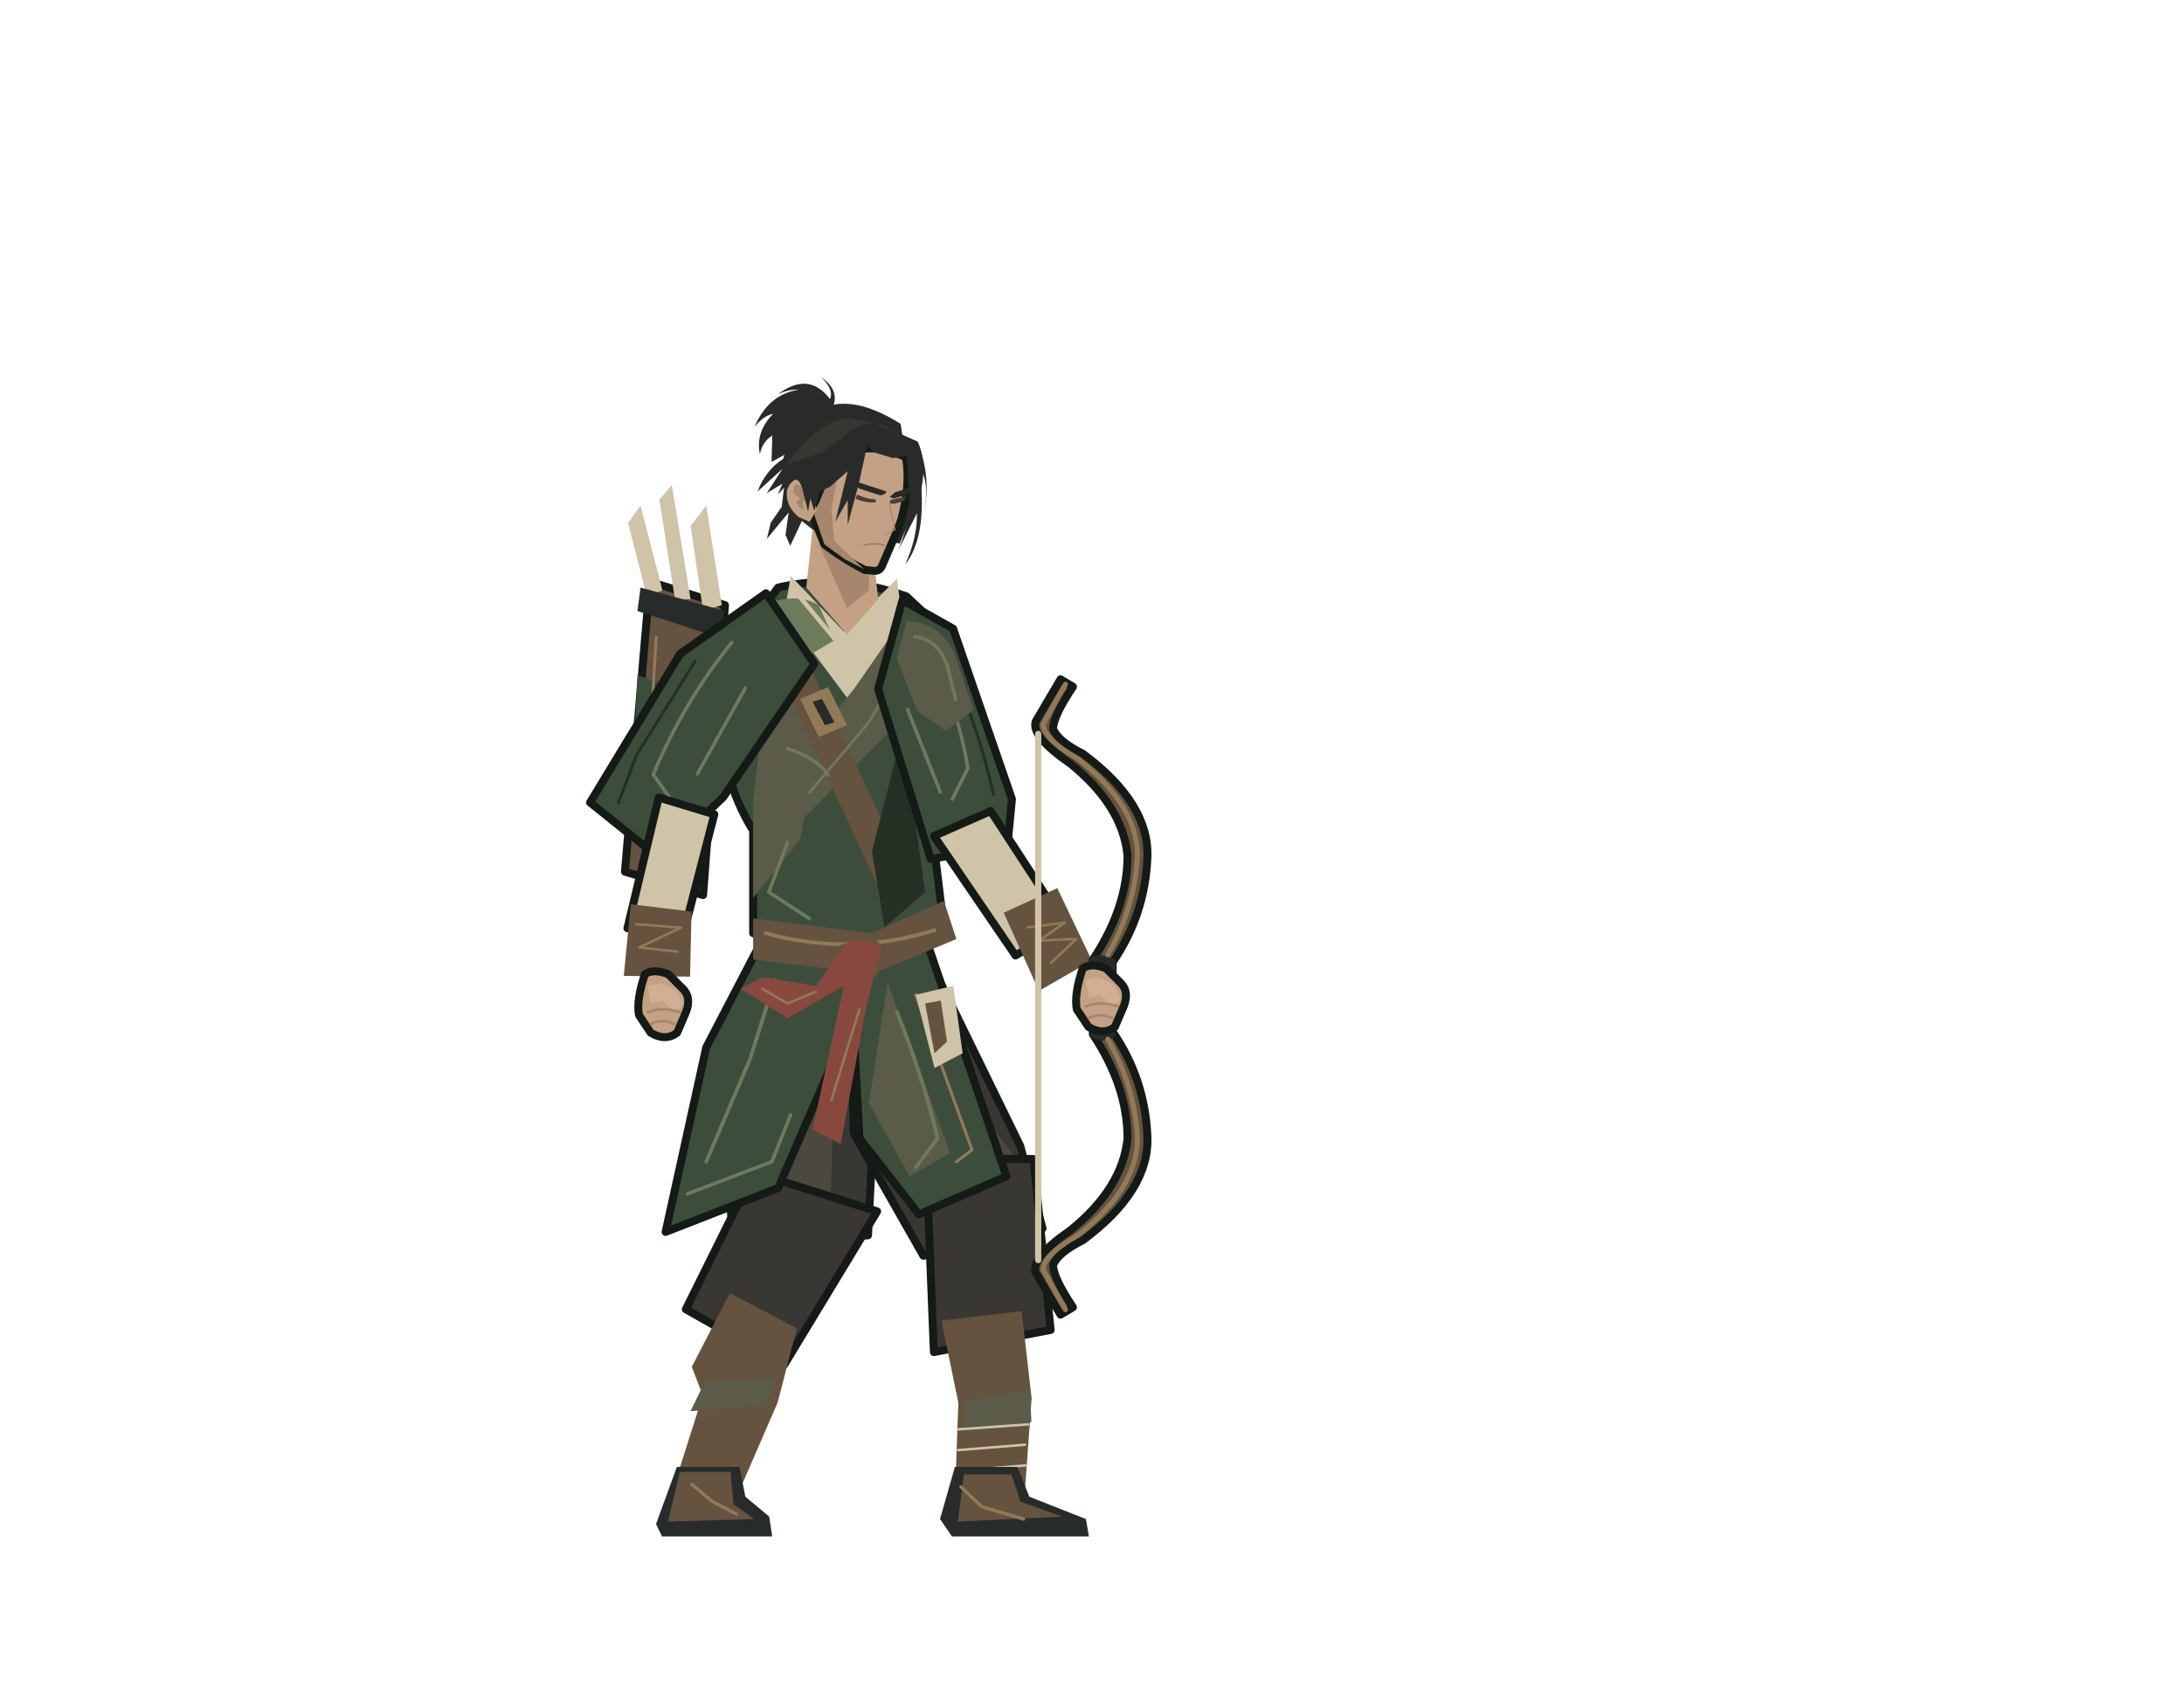
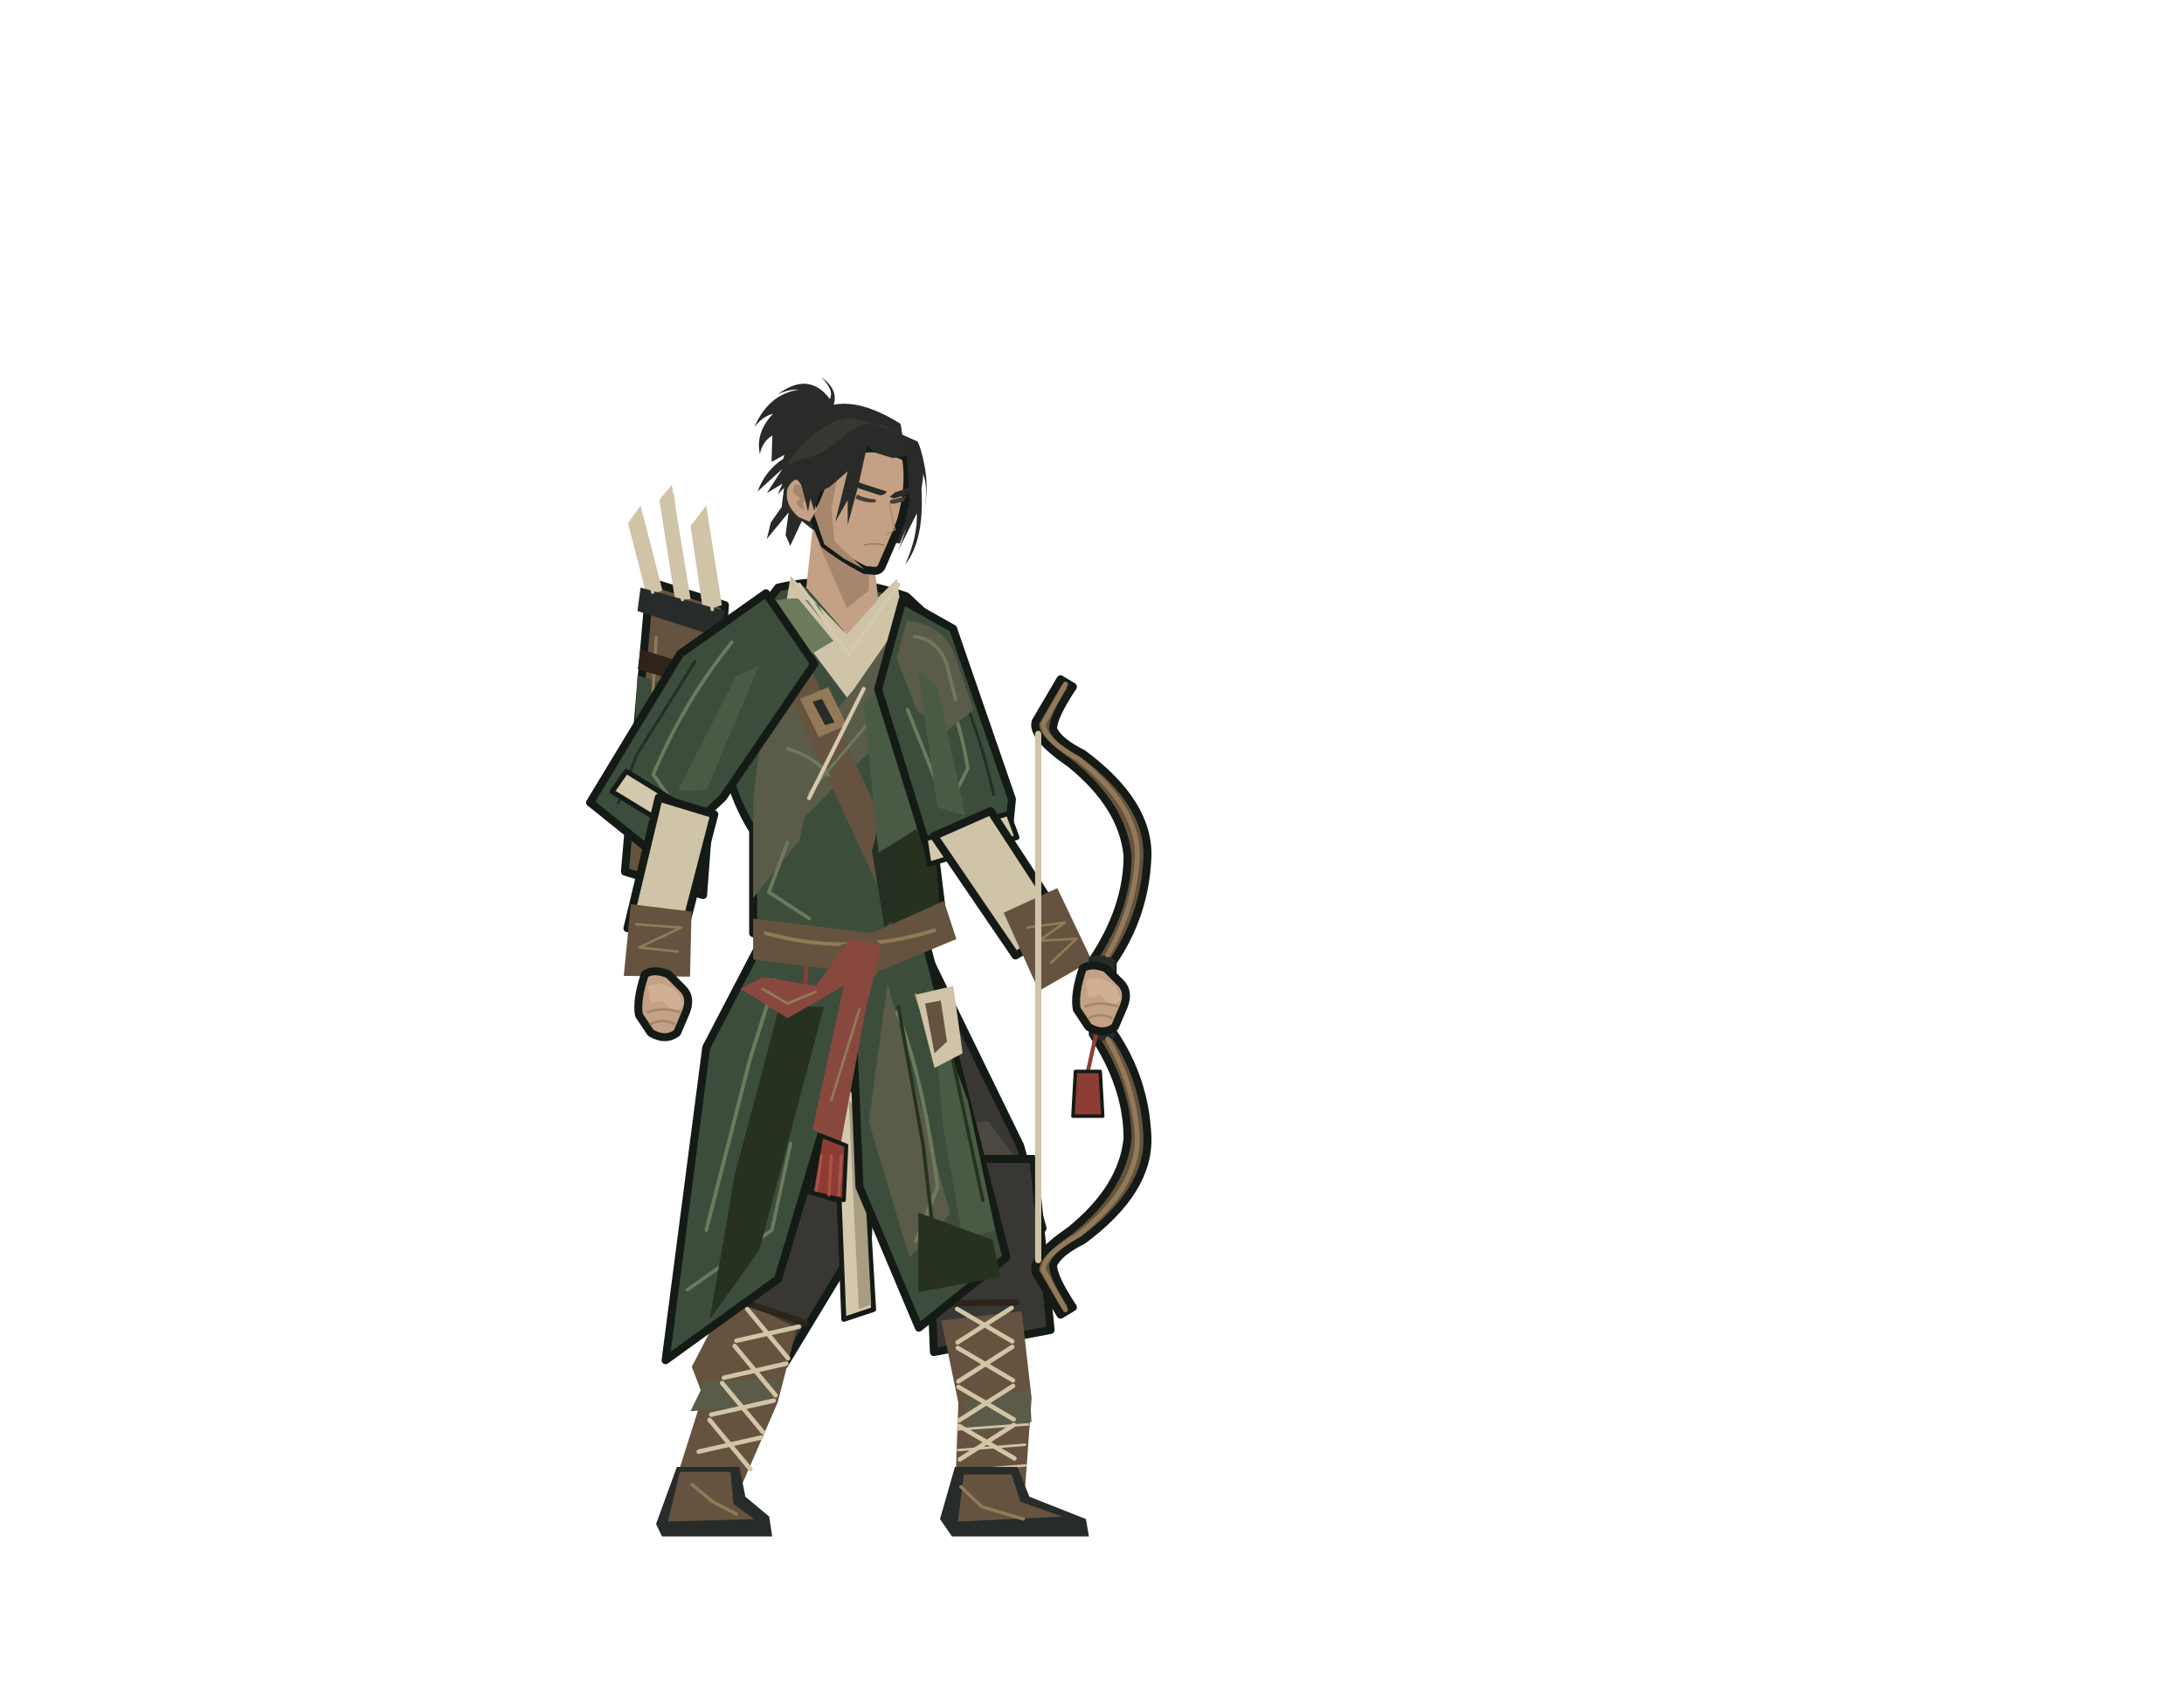
<svg xmlns="http://www.w3.org/2000/svg" viewBox="-100 -140 880 680" role="img" aria-label="HONRO seol_o.v010 idle">
  <g id="root" transform="matrix(1 0 0 1 0 0)" opacity="1" />
  <g id="prop_back" transform="matrix(1 0 0 1 0 3.54025)" opacity="1">
    <path id="quiver_body" d="M161.88 90.814L192.12 100.255L183.3 217.083L151.8 207.642Z" fill="#65533F" stroke="#141a16" stroke-width="3.2" stroke-linecap="round" stroke-linejoin="round" />
    <path id="quiver_band" d="M156.84 128.577L188.34 138.017L184.56 161.619L155.58 154.538Z" fill="#3d4d3c" />
    <path id="fletch" d="M160.62 96.714L153.06 67.212L158.1 60.132L166.92 94.354ZM171.96 97.894L165.66 57.772L170.7 51.871L178.26 97.894ZM183.3 102.615L178.26 68.392L184.56 60.132L190.86 100.255Z" fill="#cfc3a8" />
    <path id="quiver_stitch" d="M164.4 113.236L159.36 198.202M177 126.216L174.48 140.377M170.7 168.7L166.92 194.661" fill="none" stroke="#927A58" stroke-width="1.2" stroke-linecap="round" stroke-linejoin="round" />
    <path id="quiver_lip" d="M158.1 93.174L192.12 102.615 189.6 113.236 156.84 102.615Z" fill="#272C2A" />
+     <path id="quiver_bands" d="M158 118 L190 128 L189 136 L157 126Z M153 186 L185 195 L184 203 L152 194Z" fill="#2e241b" />
+     <path id="arrow_shafts" d="M163 95 L158 64 M175 98 L171 56 M187 102 L183 64" fill="none" stroke="#d2c5a6" stroke-width="1.4" stroke-linecap="round" stroke-linejoin="round" />
  </g>
  <g id="rear_thigh" transform="matrix(0.984 -0.17819 0.17819 0.984 -40.19016 46.86539)" opacity="1">
    <path id="rear_trouser" d="M217.32 238.324L253.86 254.846L229.92 357.513L175.74 352.793L179.52 316.21Z" fill="#393733" stroke="#141a16" stroke-width="3.2" stroke-linecap="round" stroke-linejoin="round" />
    <path id="rear_trouser_fold" d="M212.28 269.007L227.4 294.968L216.06 348.072L194.64 352.793L198.42 325.651Z" fill="#4B483D" />
    <path id="rear_trouser_crease" d="M211.02 270.187Q219.84 297.329 202.2 324.471L200.94 343.352" fill="none" stroke="#5a5b48" stroke-width="1.5" stroke-linecap="round" stroke-linejoin="round" />
    <path id="rear_knee_plane" d="M190.86 310.31Q202.2 317.39 211.02 316.21L217.32 329.191 204.72 340.992 190.86 335.091 187.08 322.11Z" fill="#4B483D" />
  </g>
  <g id="rear_shin" transform="matrix(0.98555 0.1694 -0.1694 0.98555 80.47653 -25.27103)" opacity="1">
    <path id="rear_trouser_lower" d="M182.04 331.551L233.7 338.632L207.24 405.896L164.4 390.555Z" fill="#393733" stroke="#141a16" stroke-width="3.2" stroke-linecap="round" stroke-linejoin="round" />
    <path id="rear_wrap" d="M180.78 381.115L209.76 390.555L207.24 421.237L197.16 462.54L171.96 460.18L177 423.598L170.7 412.977Z" fill="#65533F" />
    <path id="rear_wrap_band" d="M177 417.697L205.98 411.797L202.2 423.598L173.22 430.678Z" fill="#5a5b48" />
+     <path id="rear_haengjeon" d="M188.77 386.28 L208.38 403.05 M210.49 389.73 L186.65 399.59 M186.3 401.81 L205.91 418.57 M208.02 405.26 L184.18 415.12 M183.83 417.34 L203.44 434.1 M205.55 420.79 L181.71 430.65 M181.36 432.87 L200.97 449.63 M203.08 436.32 L179.24 446.18" fill="none" stroke="#d2c5a6" stroke-width="1.8" stroke-linecap="round" stroke-linejoin="round" />
+     <path id="rear_wrap_top" d="M187.14 383.75 L212.82 387.83" fill="none" stroke="#2e241b" stroke-width="2.6" stroke-linecap="round" stroke-linejoin="round" />
  </g>
  <g id="rear_foot" transform="matrix(1 0 0 1 0 0)" opacity="1">
    <path id="rear_boot" d="M172.74 451L197.94 451L200.34 463L209.94 471L211.14 479L166.74 479L164.34 474Z" fill="#272C2A" />
    <path id="rear_boot_upper" d="M173.94 453L194.34 453L195.54 466L203.94 472L169.14 473Z" fill="#65533F" />
    <path id="rear_boot_seam" d="M178.74 458L187.14 465 196.74 470" fill="none" stroke="#927A58" stroke-width="1.3" stroke-linecap="round" stroke-linejoin="round" />
  </g>
  <g id="front_thigh" transform="matrix(0.98806 -0.15407 0.15407 0.98806 -34.74834 45.97087)" opacity="1">
    <path id="front_trouser" d="M242.52 247.765L271.5 235.964L299.22 325.651L303 359.873L253.86 363.413L233.7 310.31Z" fill="#393733" stroke="#141a16" stroke-width="3.2" stroke-linecap="round" stroke-linejoin="round" />
    <path id="front_trouser_crease" d="M274.02 276.087Q281.58 306.769 284.1 328.011L277.8 345.712" fill="none" stroke="#5a5b48" stroke-width="1.5" stroke-linecap="round" stroke-linejoin="round" />
    <path id="front_knee_plane" d="M270.24 312.67L287.88 313.85 296.7 330.371 290.4 349.252 279.06 352.793 272.76 338.632Z" fill="#4B483D" />
  </g>
  <g id="front_shin" transform="matrix(0.99036 0.13849 -0.13849 0.99036 66.43687 -36.8409)" opacity="1">
    <path id="front_trouser_lower" d="M255.12 331.551L297.96 325.651L314.34 392.915L268.98 408.256Z" fill="#393733" stroke="#141a16" stroke-width="3.2" stroke-linecap="round" stroke-linejoin="round" />
    <path id="front_wrap" d="M270.24 395.276L301.74 387.015L310.56 421.237L313.08 459L285.36 463.72L281.58 427.138Z" fill="#65533F" />
    <path id="front_wrap_band" d="M284.1 425.958L309.3 417.697L311.82 430.678L286.62 438.939Z" fill="#5a5b48" />
    <path id="ankle_bindings" d="M282.84 437.759L310.56 431.858M284.1 446.019L310.56 440.119M285.36 454.28L311.82 448.379" fill="none" stroke="#cfc3a8" stroke-width="1" stroke-linecap="round" stroke-linejoin="round" />
+     <path id="front_haengjeon" d="M275.81 389.73 L299.65 399.59 M297.53 386.28 L277.92 403.05 M278.28 405.26 L302.12 415.12 M300 401.81 L280.39 418.57 M280.75 420.79 L304.59 430.65 M302.47 417.34 L282.86 434.1 M283.22 436.32 L307.06 446.18 M304.94 432.87 L285.33 449.63" fill="none" stroke="#d2c5a6" stroke-width="1.8" stroke-linecap="round" stroke-linejoin="round" />
+     <path id="front_wrap_top" d="M273.48 387.83 L299.16 383.75" fill="none" stroke="#2e241b" stroke-width="2.6" stroke-linecap="round" stroke-linejoin="round" />
  </g>
  <g id="front_foot" transform="matrix(1 0 0 1 0 0)" opacity="1">
    <path id="front_boot" d="M284.76 451L309.96 451L314.76 463L337.56 472L338.76 479L283.56 479L278.76 472Z" fill="#272C2A" />
    <path id="front_boot_upper" d="M288.36 454L307.56 454L311.16 465L327.96 471L285.96 473Z" fill="#65533F" />
    <path id="front_boot_seam" d="M287.16 459L295.56 467 312.36 472" fill="none" stroke="#927A58" stroke-width="1.3" stroke-linecap="round" stroke-linejoin="round" />
  </g>
  <g id="rear_cloth" transform="matrix(1 0 0 1 0 3.54025)" opacity="1">
-     <path id="rear_coat_tail" d="M209.76 230.064L248.82 253.666L213.54 335.091L168.18 352.793L184.56 278.447Z" fill="#3d4d3c" stroke="#141a16" stroke-width="3.2" stroke-linecap="round" stroke-linejoin="round" />
-     <path id="rear_coat_fold" d="M212.28 251.305L202.2 283.168 184.56 324.471" fill="none" stroke="#6d7a5c" stroke-width="1.5" stroke-linecap="round" stroke-linejoin="round" />
-     <path id="cloth_hems" d="M177 337.451L211.02 324.471 218.58 305.589" fill="none" stroke="#6d7a5c" stroke-width="1.4" stroke-linecap="round" stroke-linejoin="round" />
+     <path id="rear_coat_tail" d="M209.76 230.06L248.82 253.67L213.54 371.72L168.18 404.47L184.56 278.45Z" fill="#3d4d3c" stroke="#141a16" stroke-width="3.2" stroke-linecap="round" stroke-linejoin="round" />
+     <path id="rear_coat_fold" d="M212.28 251.31L202.2 283.17 184.56 352.07" fill="none" stroke="#6d7a5c" stroke-width="1.5" stroke-linecap="round" stroke-linejoin="round" />
+     <path id="cloth_hems" d="M177 376.09L211.02 352.07 218.58 317.14" fill="none" stroke="#6d7a5c" stroke-width="1.4" stroke-linecap="round" stroke-linejoin="round" />
+     <path id="slit_lining" d="M236 286 L247 300 L252 384 L240 388Z" fill="#d4c8ad" stroke="#141a16" stroke-width="2" stroke-linecap="round" stroke-linejoin="round" />
+     <path id="slit_lining_shade" d="M242 300 L247 304 L251 382 L246 384Z" fill="#a89c82" />
+     <path id="rear_skirt_facet" d="M214 262 L232 262 L206 360 L186 388 L196 330Z" fill="#26321f" />
  </g>
  <g id="pelvis" transform="matrix(1 0 0 1 0 3.54025)" opacity="1" />
  <g id="front_cloth" transform="matrix(1 0 0 1 0 3.54025)" opacity="1">
-     <path id="front_coat_tail" d="M242.52 244.225L271.5 230.064L305.52 330.371L270.24 345.712L246.3 315.03Z" fill="#3d4d3c" stroke="#141a16" stroke-width="3.2" stroke-linecap="round" stroke-linejoin="round" />
-     <path id="front_coat_lining" d="M257.64 252.485L282.84 320.93L266.46 330.371L250.08 300.869Z" fill="#5a5b48" />
-     <path id="front_coat_fold" d="M261.42 264.286Q271.5 289.068 277.8 315.03L268.98 326.831" fill="none" stroke="#6d7a5c" stroke-width="1.5" stroke-linecap="round" stroke-linejoin="round" />
+     <path id="front_coat_tail" d="M242.52 244.22L271.5 230.06L305.52 362.99L270.24 391.37L246.3 334.61Z" fill="#3d4d3c" stroke="#141a16" stroke-width="3.2" stroke-linecap="round" stroke-linejoin="round" />
+     <path id="front_coat_lining" d="M257.64 252.49L282.84 345.52L266.46 362.99L250.08 308.41Z" fill="#5a5b48" />
+     <path id="front_coat_fold" d="M261.42 264.29Q271.5 289.07 277.8 334.61L268.98 356.44" fill="none" stroke="#6d7a5c" stroke-width="1.5" stroke-linecap="round" stroke-linejoin="round" />
    <path id="hip_stitch" d="M268.98 257.206L291.66 319.75 285.36 324.471" fill="none" stroke="#927A58" stroke-width="1.2" stroke-linecap="round" stroke-linejoin="round" />
+     <path id="front_skirt_facet" d="M276 262 L290 300 L301 352 L288 356 L280 310Z" fill="#4a5b45" />
+     <path id="front_skirt_deep" d="M270 345 L300 356 L303 371 L270 377Z" fill="#26321f" />
+     <path id="skirt_folds" d="M262 262 L272 318 L278 370 M284 284 L296 340" fill="none" stroke="#26321f" stroke-width="1.4" stroke-linecap="round" stroke-linejoin="round" />
  </g>
  <g id="hair_tail" transform="matrix(1 0 0 1 0 3.54025)" opacity="1">
    <path id="ponytail" d="M234.677 22.214Q239.374 14.385 230.919 8.436Q236.242 13.759 234.363 17.204Q225.909 5.931 213.383 15.325Q218.08 13.133 221.838 13.446Q209.626 15.325 203.989 28.477Q207.434 24.093 211.505 23.153Q204.302 30.669 206.181 39.436Q207.121 34.426 211.191 31.921L210.878 42.568 216.515 39.436 216.515 51.022 231.232 42.568Z" fill="#292B29" />
  </g>
  <g id="prop_hip" transform="matrix(1 0 0 1 0 3.54025)" opacity="1">
    <path id="home_wood" d="M268.98 257.206L284.1 253.666L287.88 280.807L276.54 286.708Z" fill="#cfc3a8" />
    <path id="home_wood_grain" d="M272.76 260.746L279.06 259.566 281.58 276.087 276.54 280.807Z" fill="#65533F" />
+     <path id="token_cord" d="M225 246 L224 262" fill="none" stroke="#8d3d34" stroke-width="1.6" stroke-linecap="round" stroke-linejoin="round" />
  </g>
  <g id="thorax" transform="matrix(1 0 0 1 0 3.54025)" opacity="1">
    <path id="torso" d="M213.54 93.174Q238.74 87.274 265.2 96.714L276.54 107.335Q284.1 126.216 285.36 146.278L275.28 188.761 280.32 230.064 247.56 250.125 203.46 232.424 203.46 191.121Q189.6 168.7 190.86 141.558L198.42 113.236Z" fill="#3d4d3c" stroke="#141a16" stroke-width="3.2" stroke-linecap="round" stroke-linejoin="round" />
    <path id="torso_side" d="M209.76 127.397L231.18 148.638L222.36 194.661L203.46 218.263L203.46 178.14Z" fill="#5a5b48" />
    <path id="collar" d="M218.58 88.454L240 110.875L261.42 89.634L263.94 108.515L242.52 139.197L216.06 103.795Z" fill="#cfc3a8" />
    <path id="cross_lapel" d="M262.68 107.335L271.5 138.017L221.1 188.761L209.76 174.6L243.78 134.477Z" fill="#5a5b48" />
    <path id="quiver_strap" d="M202.2 102.615L213.54 97.894L268.98 215.903L257.64 221.803Z" fill="#65533F" />
    <path id="shoulder_plane" d="M204.72 101.435Q219.84 94.354 229.92 100.255L236.22 114.416 212.28 128.577 198.42 145.098 194.64 132.117Z" fill="#6d7a5c" />
    <path id="rib_plane" d="M265.2 145.098L280.32 142.738 268.98 188.761 272.76 215.903 256.38 230.064 251.34 199.382Z" fill="#253025" />
    <path id="chest_fold" d="M217.32 158.079Q228.66 161.619 233.7 168.7M217.32 195.841L209.76 215.903 226.14 226.524" fill="none" stroke="#6d7a5c" stroke-width="1.4" stroke-linecap="round" stroke-linejoin="round" />
    <path id="collar_edge" d="M221.1 95.534L238.74 116.776 245.04 128.577M258.9 95.534L255.12 113.236" fill="none" stroke="#cfc3a8" stroke-width="1.8" stroke-linecap="round" stroke-linejoin="round" />
    <path id="lapel_seam" d="M265.2 121.496L250.08 147.458 226.14 175.78" fill="none" stroke="#6d7a5c" stroke-width="1.1" stroke-linecap="round" stroke-linejoin="round" />
    <path id="strap_buckle" d="M222.36 138.017L233.7 133.297 241.26 148.638 229.92 153.358Z" fill="#927A58" />
    <path id="buckle_inset" d="M227.4 139.197L231.18 138.017 236.22 147.458 232.44 148.638Z" fill="#272C2A" />
+     <path id="chest_facet" d="M248 140 L272 118 L280 150 L270 190 L254 200Z" fill="#4a5b45" />
+     <path id="flank_deep" d="M262 196 L276 188 L279 228 L258 242Z" fill="#26321f" />
+     <path id="collar_seam" d="M222 92 L242 120 L262 92 M248 134 L226 178" fill="none" stroke="#d4c8ad" stroke-width="1.6" stroke-linecap="round" stroke-linejoin="round" />
  </g>
  <g id="neck" transform="matrix(1 0 0 1 0 3.54025)" opacity="1">
    <path id="neck" d="M227.4 69.573L251.34 75.473 253.86 97.894 241.26 112.055 224.88 93.174Z" fill="#C4A184" />
    <path id="neck_turn" d="M229.92 75.473L250.08 84.914 250.08 94.354 241.26 101.435Z" fill="#A6866C" />
  </g>
  <g id="front_upper_arm" transform="matrix(0.99531 0.09671 -0.09671 0.99531 11.76763 -22.20881)" opacity="1">
    <path id="front_sleeve" d="M262.68 99.075L284.1 108.515L314.34 174.6L314.34 193.481L284.1 201.742L256.38 135.657Z" fill="#3d4d3c" stroke="#141a16" stroke-width="3.2" stroke-linecap="round" stroke-linejoin="round" />
    <path id="front_sleeve_folds" d="M274.02 117.956Q289.14 139.197 295.44 163.979L290.4 176.96M268.98 142.738L285.36 174.6" fill="none" stroke="#6d7a5c" stroke-width="1.4" stroke-linecap="round" stroke-linejoin="round" />
    <path id="front_sleeve_seam" d="M285.36 126.216Q297.96 146.278 306.78 173.42" fill="none" stroke="#253025" stroke-width="1.2" stroke-linecap="round" stroke-linejoin="round" />
    <path id="shoulder_guard" d="M265.2 107.335Q277.8 106.155 285.36 117.956L295.44 140.377 285.36 149.818 272.76 142.738 262.68 122.676Z" fill="#5a5b48" />
    <path id="guard_edge" d="M268.98 113.236Q277.8 113.236 282.84 122.676L287.88 136.837" fill="none" stroke="#6d7a5c" stroke-width="1.4" stroke-linecap="round" stroke-linejoin="round" />
+     <path id="front_cuff" d="M313.43 180.46 L317.85 189.75 L283.63 203.92 L281.09 193.95Z" fill="#d4c8ad" stroke="#141a16" stroke-width="2" stroke-linecap="round" stroke-linejoin="round" />
+     <path id="front_sleeve_facet" d="M271.65 126.6 L284.85 180.8 L296.28 183.02 L280.19 132.59Z" fill="#4a5b45" />
  </g>
  <g id="front_forearm" transform="matrix(0.9919 -0.12701 0.12701 0.9919 -29.43806 45.66011)" opacity="1">
    <path id="front_forearm" d="M284.1 188.761L308.04 181.68L331.98 231.244L310.56 240.685Z" fill="#cfc3a8" stroke="#141a16" stroke-width="3.2" stroke-linecap="round" stroke-linejoin="round" />
    <path id="front_bracer" d="M308.04 222.983L330.72 215.903L340.8 246.585L318.12 256.026Z" fill="#65533F" />
    <path id="front_bracer_lace" d="M316.86 230.064L331.98 230.064 320.64 235.964 335.76 237.144 324.42 245.405" fill="none" stroke="#927A58" stroke-width="1" stroke-linecap="round" stroke-linejoin="round" />
  </g>
  <g id="belt" transform="matrix(1 0 0 1 0 3.54025)" opacity="1">
    <path id="waist" d="M203.46 226.524L251.34 232.424L280.32 219.443L285.36 234.784L251.34 248.945L203.46 243.045Z" fill="#65533F" />
    <path id="belt_edge" d="M208.5 232.424Q242.52 241.865 276.54 231.244" fill="none" stroke="#927A58" stroke-width="1.5" stroke-linecap="round" stroke-linejoin="round" />
    <path id="belt_knot" d="M238.74 237.144L251.34 233.604 258.9 240.685 252.6 250.125 240 250.125 234.96 244.225Z" fill="#65533F" />
    <path id="belt_knot_stitch" d="M240 241.865L252.6 241.865M241.26 245.405L250.08 245.405" fill="none" stroke="#cfc3a8" stroke-width="1" stroke-linecap="round" stroke-linejoin="round" />
  </g>
  <g id="ribbon" transform="matrix(1 0 0 1 0 3.54025)" opacity="1">
    <path id="wind_cord" d="M242.52 234.784L255.12 237.144L248.82 263.106L238.74 317.39L227.4 311.49L240 253.666L217.32 266.646L198.42 254.846L207.24 250.125L228.66 253.666Z" fill="#89483E" />
    <path id="sash_weave" d="M246.3 263.106L234.96 299.689M207.24 254.846L217.32 260.746 228.66 256.026" fill="none" stroke="#927A58" stroke-width="1" stroke-linecap="round" stroke-linejoin="round" />
+     <path id="sash_tassel" d="M231 314 L241 318 L240 340 L227 337Z" fill="#8d3d34" stroke="#141a16" stroke-width="1.6" stroke-linecap="round" stroke-linejoin="round" />
+     <path id="sash_tassel_lines" d="M231 322 L229 336 M235 322 L234 338 M239 322 L238 338" fill="none" stroke="#ad5446" stroke-width="1.1" stroke-linecap="round" stroke-linejoin="round" />
  </g>
  <g id="weapon" transform="matrix(1 0 0 1 0 0)" opacity="1">
    <path id="bow_body" d="M340.32 246.666Q354.32 225.666 354.32 204.666Q352.32 184.666 331.32 167.666Q315.32 156.666 317.32 150.666L327.32 133.666 332.32 136.666Q324.32 148.666 324.32 153.666Q326.32 158.666 336.32 163.666Q363.32 183.666 362.32 205.666Q361.32 228.666 348.32 247.666L348.32 275.666Q361.32 294.666 362.32 317.666Q363.32 339.666 336.32 359.666Q326.32 364.666 324.32 369.666Q324.32 374.666 332.32 386.666L327.32 389.666 317.32 372.666Q315.32 366.666 331.32 355.666Q352.32 338.666 354.32 318.666Q354.32 297.666 340.32 276.666Z" fill="#65533F" stroke="#141a16" stroke-width="3.2" stroke-linecap="round" stroke-linejoin="round" />
    <path id="bow_grip" d="M339.32 245.666Q344.32 243.666 349.32 246.666L349.32 277.666Q344.32 280.666 339.32 277.666Z" fill="#272C2A" />
    <path id="bow_laminate" d="M329.32 135.666L320.32 151.666Q320.32 157.666 334.32 165.666Q358.32 184.666 358.32 204.666Q357.32 225.666 346.32 244.666M346.32 278.666Q357.32 297.666 358.32 318.666Q358.32 338.666 334.32 357.666Q320.32 365.666 320.32 371.666L329.32 387.666" fill="none" stroke="#927A58" stroke-width="2" stroke-linecap="round" stroke-linejoin="round" />
    <path id="bow_wrap" d="M340.32 250.666L348.32 253.666M340.32 256.666L348.32 259.666M340.32 263.666L348.32 266.666M340.32 270.666L348.32 273.666" fill="none" stroke="#cfc3a8" stroke-width="1.1" stroke-linecap="round" stroke-linejoin="round" />
+     <path id="bow_tassel_cord" d="M342.32 273.67 L338.32 291.67" fill="none" stroke="#8d3d34" stroke-width="1.6" stroke-linecap="round" stroke-linejoin="round" />
+     <path id="bow_tassel" d="M333.32 291.67 L343.32 291.67 L344.32 309.67 L332.32 309.67Z" fill="#8d3d34" stroke="#141a16" stroke-width="1.4" stroke-linecap="round" stroke-linejoin="round" />
  </g>
  <g id="front_hand" transform="matrix(1 0 0 1 0 0)" opacity="1">
    <path id="front_hand_shape" d="M336.24 250.13Q339.78 247.77 345.68 250.13L351.58 256.03Q355.12 259.57 352.76 265.47L349.22 273.73Q344.5 277.27 338.6 273.73L333.88 266.65Q332.7 260.75 336.24 250.13Z" fill="#C4A184" stroke="#141a16" stroke-width="3.2" stroke-linecap="round" stroke-linejoin="round" />
    <path id="front_thumb" d="M337.42 254.85Q343.32 252.49 349.22 257.21L351.58 261.93Q350.4 265.47 346.86 264.29L343.32 260.75 338.6 261.93Z" fill="#D0AF94" />
    <path id="front_knuckles" d="M337.42 265.47Q343.32 263.11 350.4 265.47M338.6 270.19Q343.32 267.83 348.04 270.19" fill="none" stroke="#A6866C" stroke-width="1" stroke-linecap="round" stroke-linejoin="round" />
  </g>
  <g id="rear_upper_arm" transform="matrix(0.99308 0.11746 -0.11746 0.99308 14.05151 -20.20804)" opacity="1">
    <path id="rear_sleeve" d="M207.24 95.534L229.92 121.496L199.68 179.32L177 206.462L146.76 187.581L175.74 123.856Z" fill="#3d4d3c" stroke="#141a16" stroke-width="3.2" stroke-linecap="round" stroke-linejoin="round" />
    <path id="rear_sleeve_folds" d="M195.9 116.776Q179.52 142.738 170.7 173.42L178.26 181.68M203.46 134.477L188.34 171.06" fill="none" stroke="#6d7a5c" stroke-width="1.4" stroke-linecap="round" stroke-linejoin="round" />
    <path id="rear_sleeve_seam" d="M182.04 126.216L163.14 166.339 158.1 186.401" fill="none" stroke="#253025" stroke-width="1.2" stroke-linecap="round" stroke-linejoin="round" />
+     <path id="rear_cuff" d="M159.76 173.37 L155.05 182.2 L191.43 198.93 L194.28 189.34Z" fill="#d4c8ad" stroke="#141a16" stroke-width="2" stroke-linecap="round" stroke-linejoin="round" />
+     <path id="rear_sleeve_facet" d="M207.75 124.96 L192.83 177.09 L181.37 178.66 L199.05 130.35Z" fill="#4a5b45" />
  </g>
  <g id="rear_forearm" transform="matrix(0.99264 -0.12111 0.12111 0.99264 -29.77789 22.09968)" opacity="1">
    <path id="rear_forearm" d="M174.48 181.68L195.9 191.121L178.26 235.964L155.58 232.424Z" fill="#cfc3a8" stroke="#141a16" stroke-width="3.2" stroke-linecap="round" stroke-linejoin="round" />
    <path id="rear_bracer" d="M158.1 222.983L182.04 228.884L178.26 254.846L151.8 251.305Z" fill="#65533F" />
    <path id="rear_bracer_lace" d="M159.36 231.244L177 234.784 159.36 240.685 174.48 244.225" fill="none" stroke="#927A58" stroke-width="1" stroke-linecap="round" stroke-linejoin="round" />
  </g>
  <g id="rear_hand" transform="matrix(1 0 0 1 0 0)" opacity="1">
    <path id="rear_hand_shape" d="M159.84 252.49Q163.38 250.13 169.28 252.49L175.18 258.39Q178.72 261.93 176.36 267.83L172.82 276.09Q168.1 279.63 162.2 276.09L157.48 269.01Q156.3 263.11 159.84 252.49Z" fill="#C4A184" stroke="#141a16" stroke-width="3.2" stroke-linecap="round" stroke-linejoin="round" />
    <path id="rear_thumb" d="M161.02 257.21Q166.92 254.85 172.82 259.57L175.18 264.29Q174 267.83 170.46 266.65L166.92 263.11 162.2 264.29Z" fill="#D0AF94" />
    <path id="rear_knuckles" d="M161.02 267.83Q166.92 265.47 174 267.83M162.2 272.55Q166.92 270.19 171.64 272.55" fill="none" stroke="#A6866C" stroke-width="1" stroke-linecap="round" stroke-linejoin="round" />
  </g>
  <g id="head" transform="matrix(1 0 0 1 0 3.54025)" opacity="1">
    <path id="hair_back" d="M218.394 33.174Q217.141 26.598 227.788 22.527Q242.505 13.759 262.859 27.537L263.485 31.608 269.748 34.426Q273.819 43.194 270.687 56.032L262.546 75.447 227.475 69.811 223.091 66.366 218.394 76.386 216.515 72.002 217.767 62.922 209 73.568 210.565 66.992 214.949 60.73Z" fill="#292B29" />
    <path id="face_plane" d="M235.303 42.881Q247.828 32.547 265.051 40.689Q266.93 51.649 263.172 65.74L261.293 70.75 255.344 84.528Q254.404 86.72 251.899 86.407L248.455 86.094Q239.374 81.397 232.172 75.76L226.535 61.982 231.232 53.841Z" fill="#C4A184" stroke="#141a16" stroke-width="3.2" stroke-linecap="round" stroke-linejoin="round" />
    <path id="temple_shadow" d="M232.798 52.275L237.495 48.204 234.99 61.669 236.242 74.508 248.142 85.781 240.313 81.71 232.172 75.76 228.101 63.861Z" fill="#A6866C" />
    <path id="ear" d="M224.03 49.457Q219.02 48.517 217.141 53.841Q216.202 60.103 221.838 64.8L226.222 66.679 229.04 61.982 227.161 53.214Z" fill="#C4A184" />
    <path id="ear_fold" d="M223.404 52.901Q219.646 49.457 219.646 55.093L222.464 57.285Q219.02 59.164 224.03 61.982L223.404 59.164 225.283 56.972Z" fill="#A6866C" />
    <path id="near_brow" d="M244.697 50.396L257.223 54.467Q256.909 55.719 254.717 56.032L245.95 53.214Z" fill="#292B29" />
    <path id="far_brow" d="M260.667 54.78L266.617 52.901 265.677 55.719 260.041 57.285 258.475 56.659Z" fill="#292B29" />
    <path id="near_eye" d="M245.323 55.719Q249.394 57.598 252.839 57.598L252.839 58.851Q248.455 59.164 244.697 57.285Z" fill="#454037" />
    <path id="far_eye" d="M258.788 57.911L265.364 56.346 263.798 58.538 260.041 59.477 258.475 59.164Z" fill="#454037" />
    <path id="nose" d="M258.475 59.477Q259.414 65.427 260.667 69.811L256.909 72.002" fill="none" stroke="#A6866C" stroke-width="0.47" stroke-linecap="round" stroke-linejoin="round" />
    <path id="mouth" d="M248.142 76.073Q252.525 75.134 256.283 76.073" fill="none" stroke="#8F705C" stroke-width="0.438" stroke-linecap="round" stroke-linejoin="round" />
    <path id="hair_front" d="M215.575 41.315Q219.02 28.79 227.788 25.345Q242.505 14.072 262.859 27.224L263.485 31.608 269.748 34.426Q275.385 49.144 272.253 62.608Q274.758 51.022 270.374 44.133Q274.132 72.002 264.738 83.902Q269.748 72.629 269.435 63.235L261.92 78.265Q266.617 66.679 266.617 59.477L265.364 40.063 259.728 41.002 252.525 38.81 249.394 35.992 245.95 51.649 241.566 67.932 241.566 57.911 236.555 66.679 241.566 46.325 234.363 52.588 230.293 54.467 228.101 62.295 226.535 57.285 225.596 62.608 223.717 55.093Q222.151 47.265 218.08 50.709L213.383 55.719 215.262 51.336 209 55.093 215.262 45.386 205.242 54.467Q208.373 46.012 215.575 41.315Z" fill="#292B29" />
    <path id="hair_sweep" d="M217.141 43.507Q227.788 27.537 241.566 24.719Q253.152 26.285 261.293 31.295Q250.333 21.901 238.748 33.487L230.606 39.123Z" fill="#353733" />
  </g>
  <g opacity="1">
    <path id="bowstring_constraint" d="M318.32 155.666 L318.32 261.666 L318.32 367.666" fill="none" stroke="#cfc3a8" stroke-width="2.5" stroke-linecap="round" stroke-linejoin="round" />
  </g>
  <g opacity="0">
    <path id="arrow_constraint" d="M318.32 261.666 L382.32 261.666 M374.32 264.666 L382.32 261.666 L374.32 258.666" fill="none" stroke="#cfc3a8" stroke-width="2.8" stroke-linecap="round" stroke-linejoin="round" />
  </g>
</svg>
